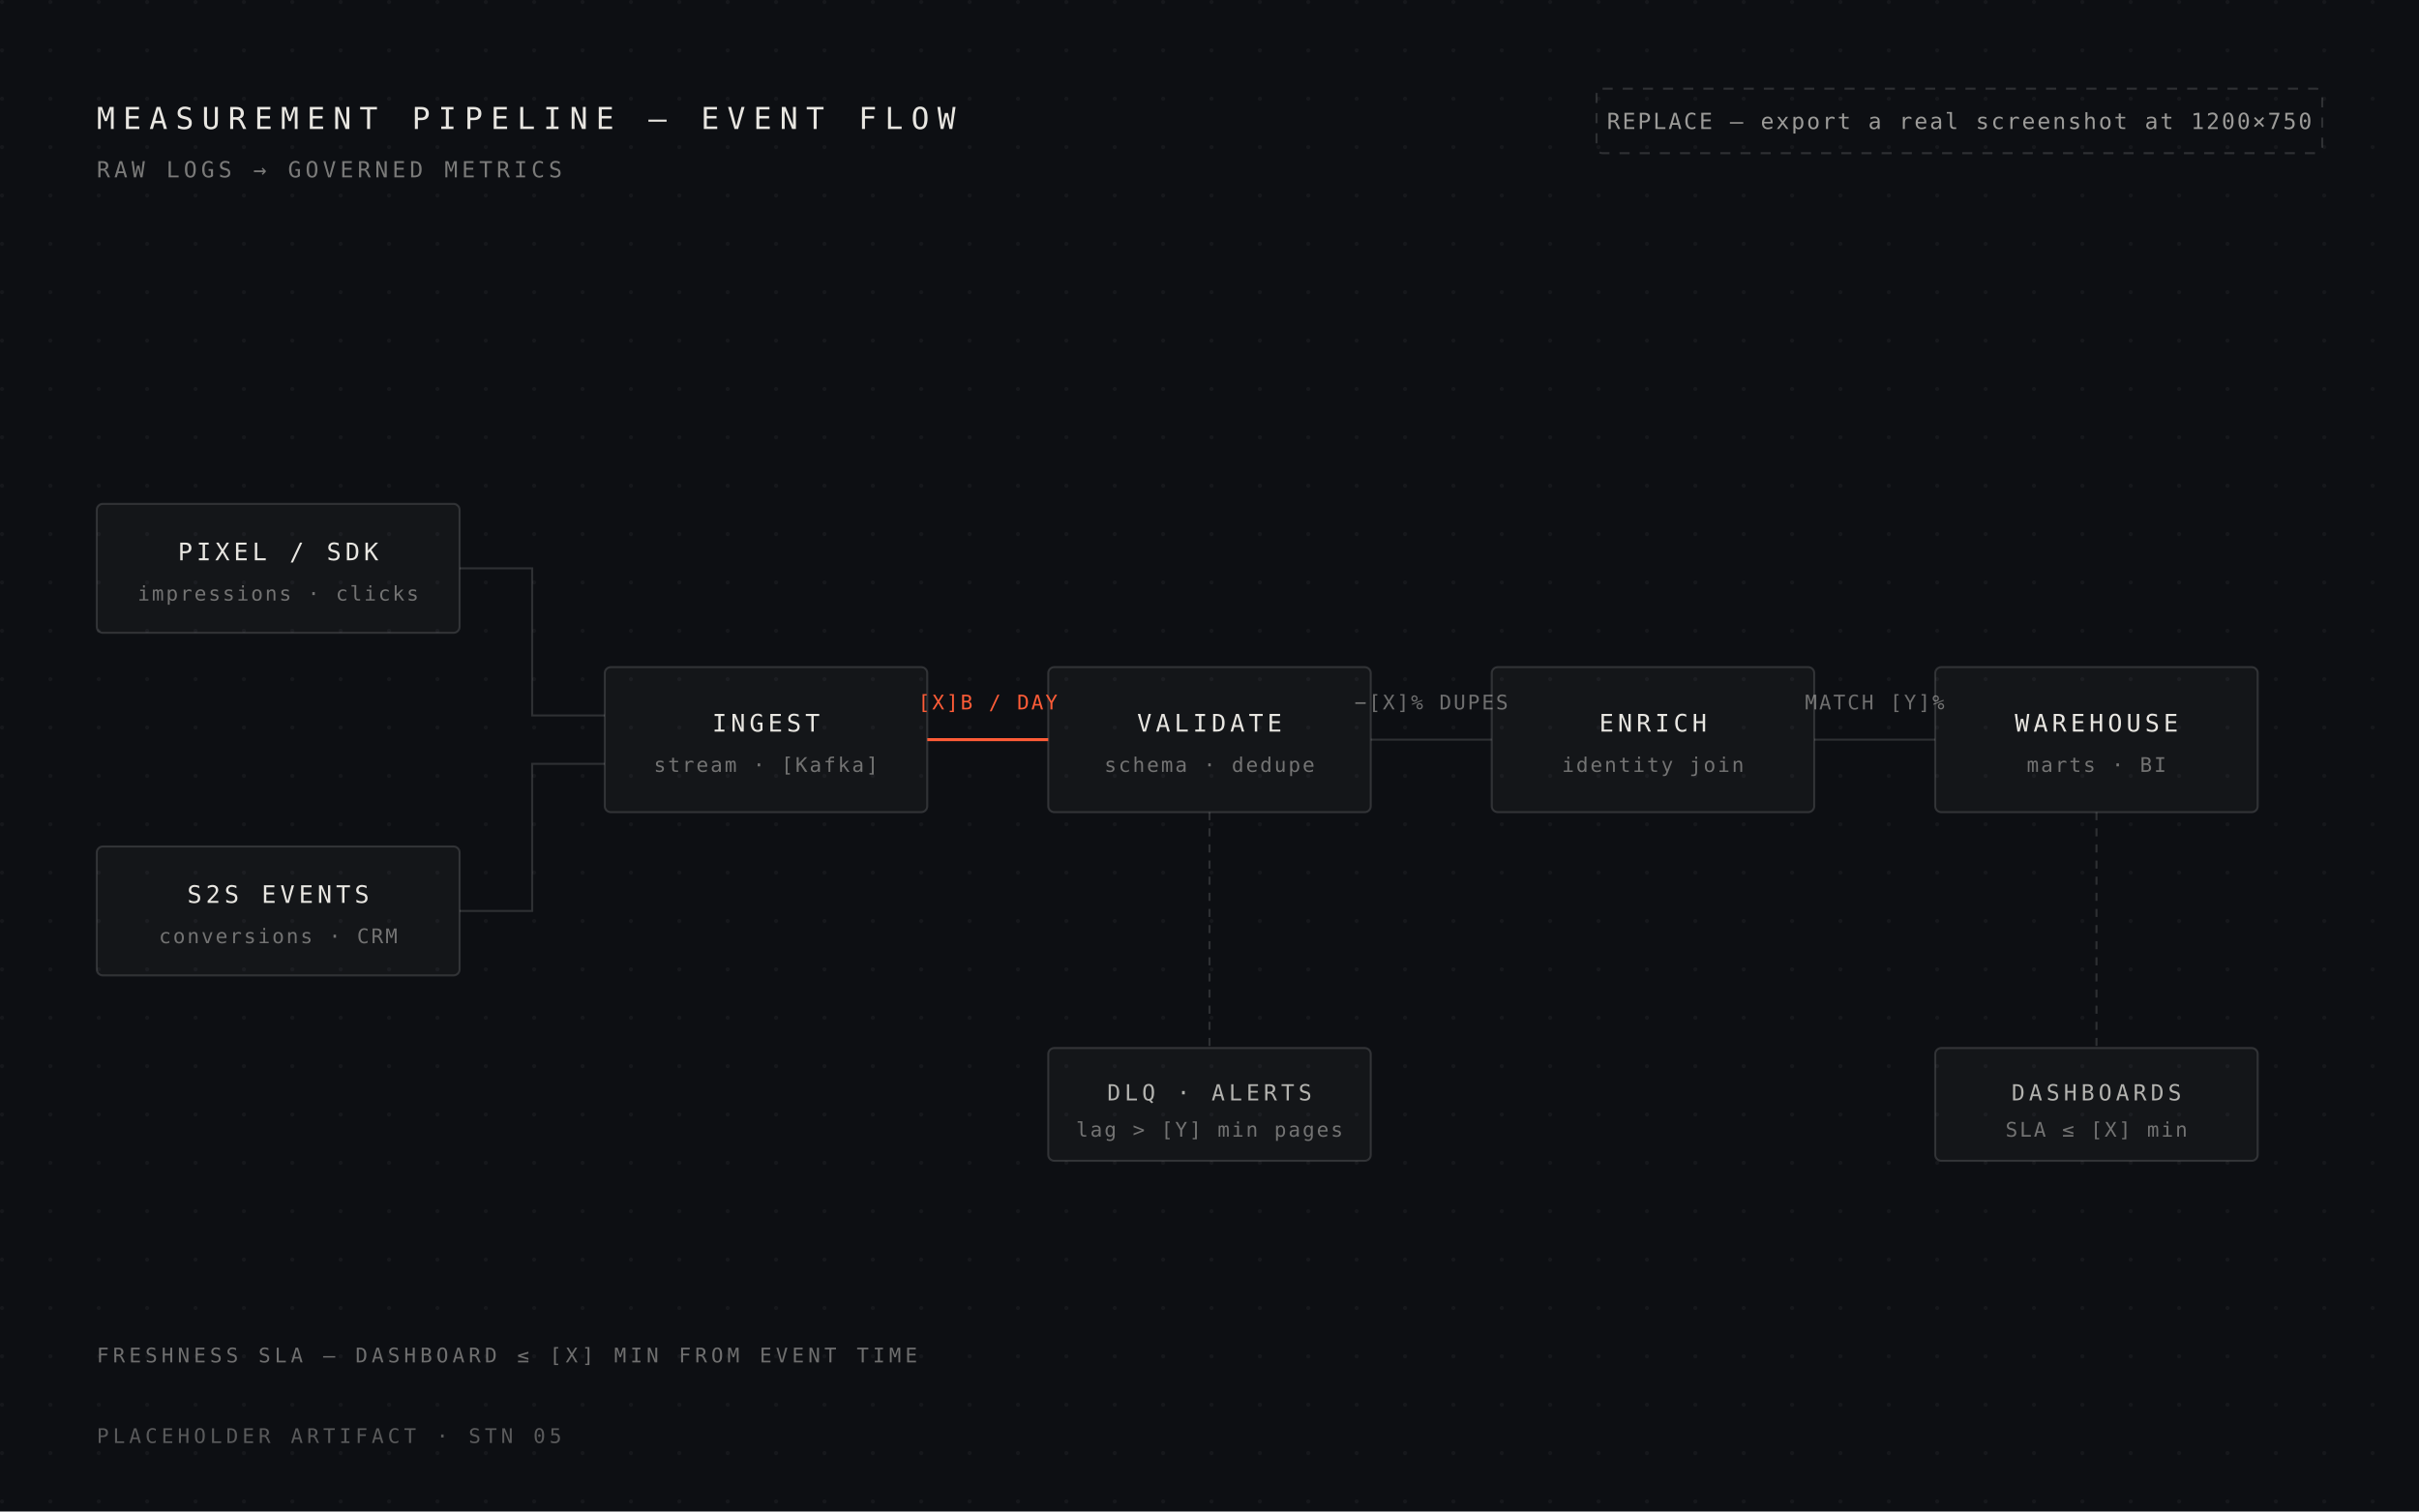
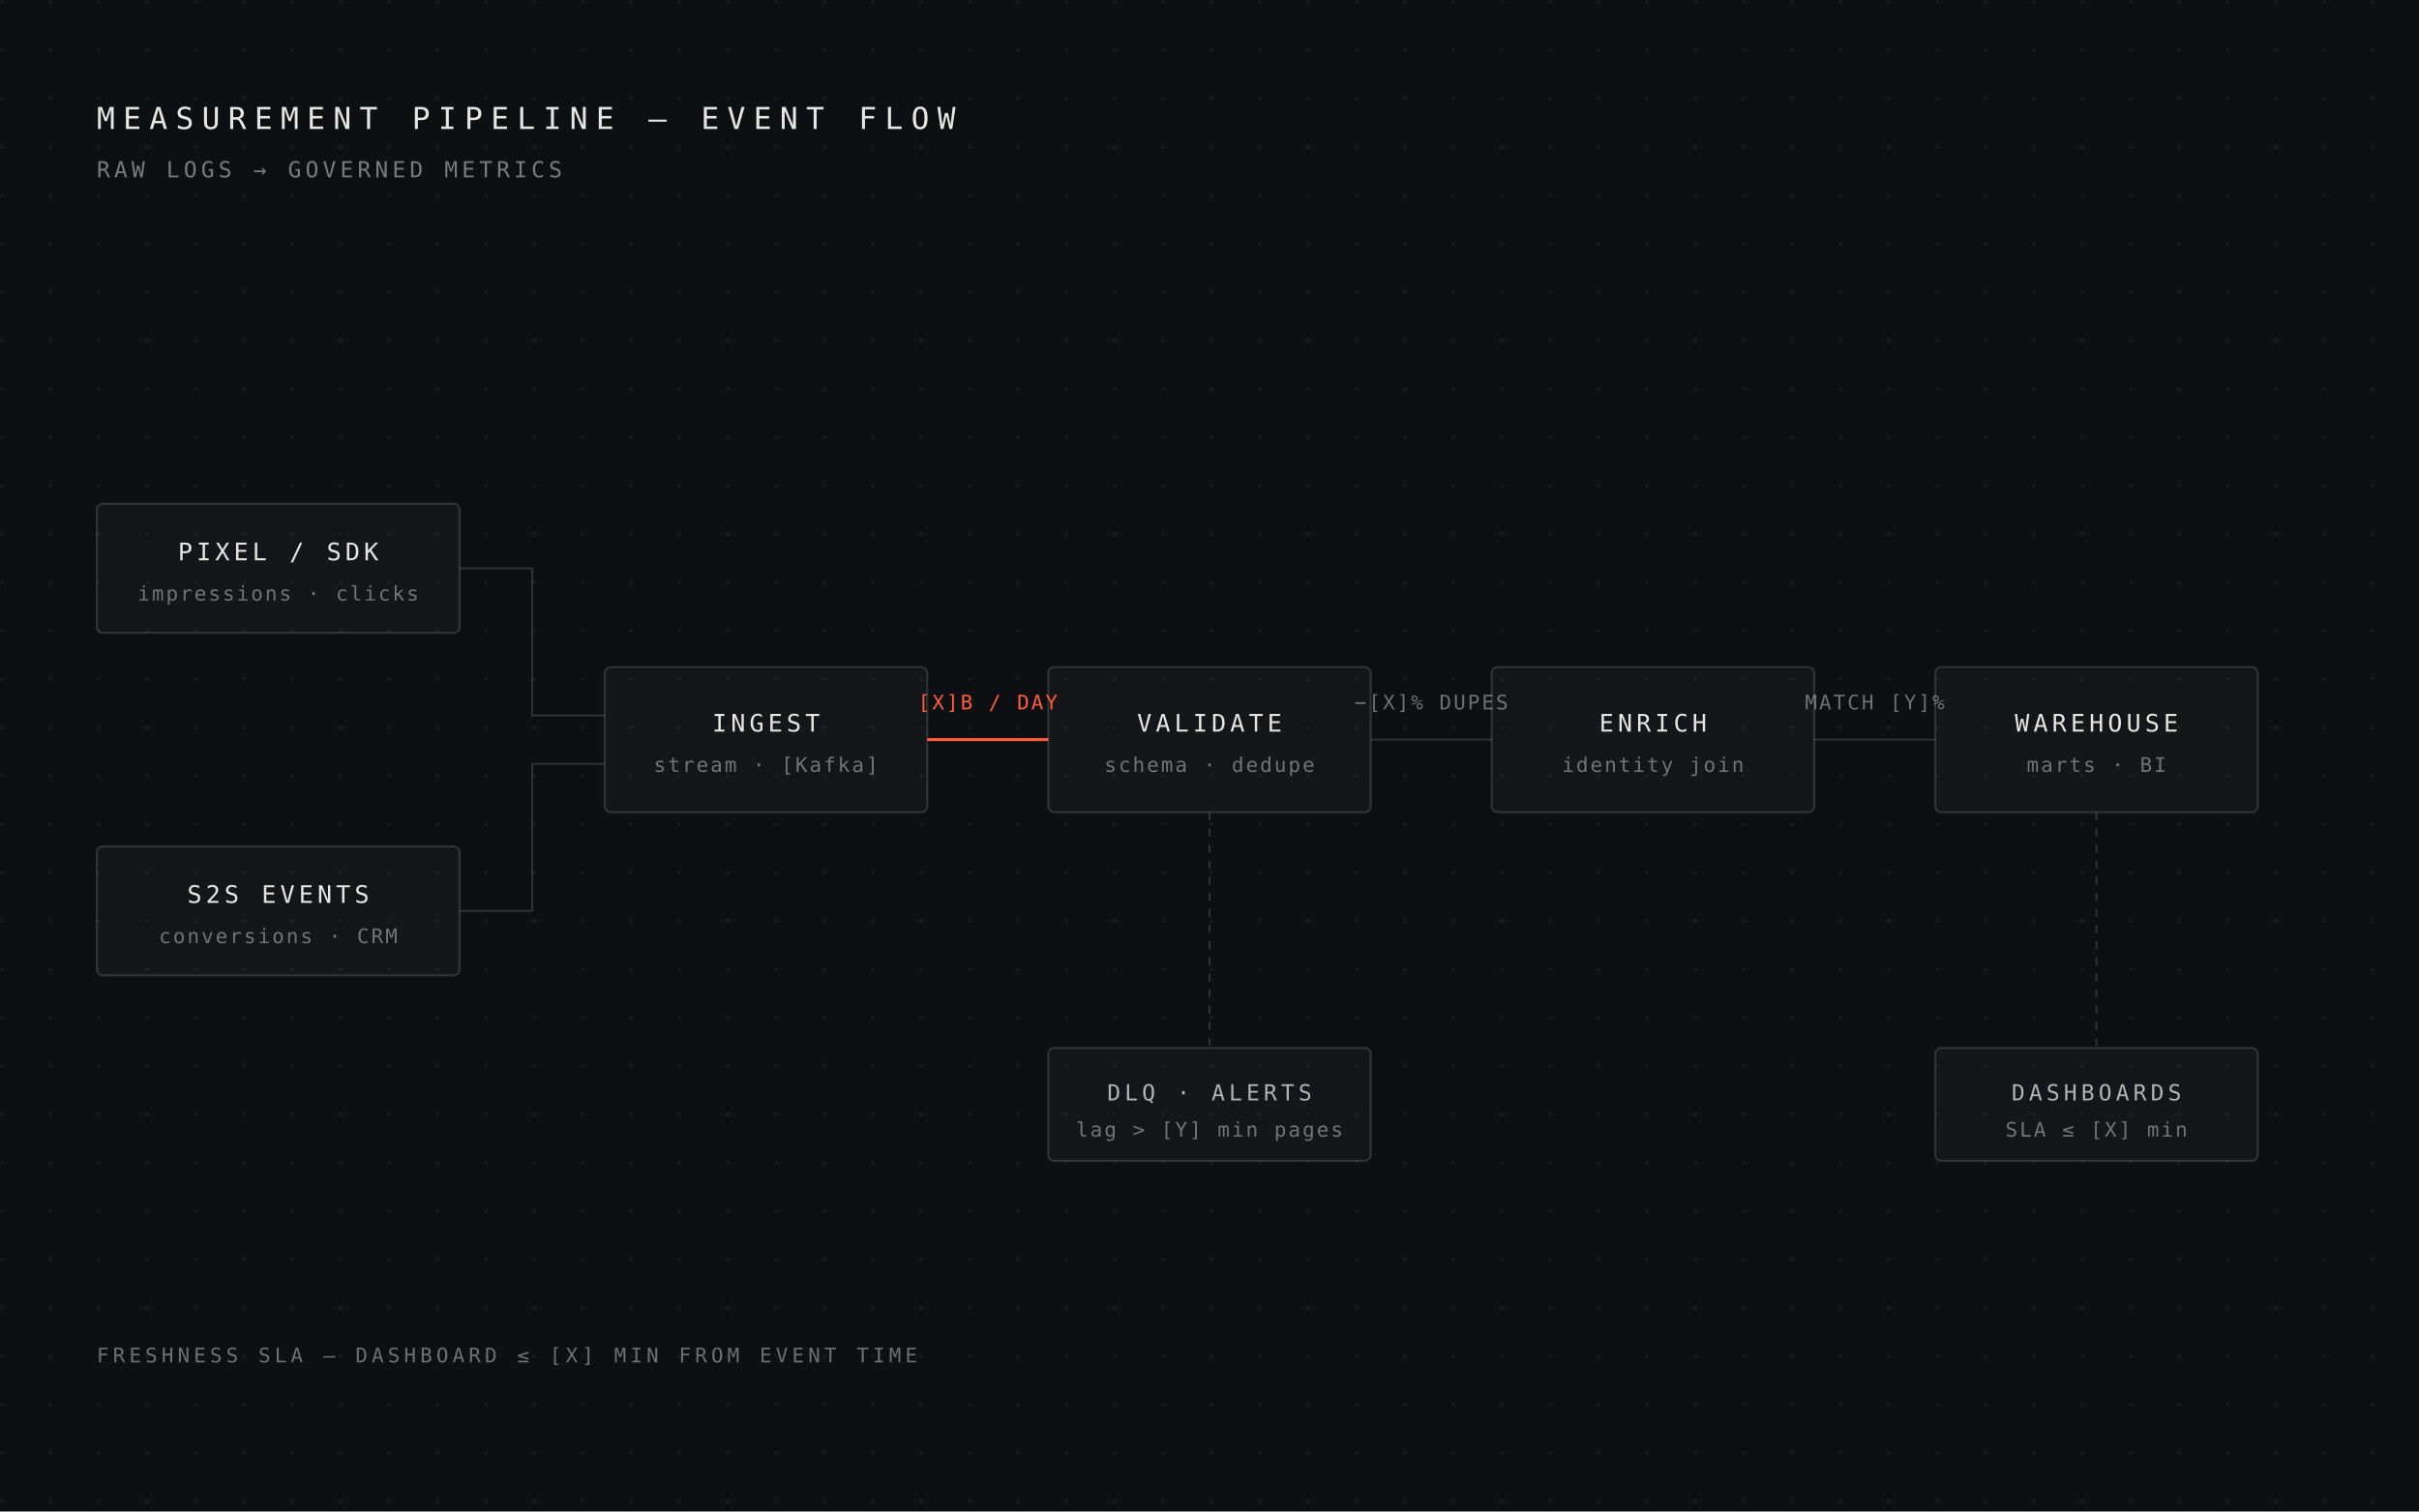
<svg xmlns="http://www.w3.org/2000/svg" width="1200" height="750" viewBox="0 0 1200 750" font-family="ui-monospace, 'SF Mono', Menlo, Consolas, monospace">
  <defs>
    <pattern id="dots" width="24" height="24" patternUnits="userSpaceOnUse">
      <circle cx="1" cy="1" r="1" fill="rgba(255,255,255,0.04)" />
    </pattern>
  </defs>
  <rect width="1200" height="750" fill="#0d0f13" />
  <rect width="1200" height="750" fill="url(#dots)" />
  <text x="48" y="64" fill="#e8e6e1" font-size="15" letter-spacing="4">MEASUREMENT PIPELINE — EVENT FLOW</text>
  <text x="48" y="88" fill="#e8e6e1" fill-opacity="0.5" font-size="11" letter-spacing="2">RAW LOGS → GOVERNED METRICS</text>
-   <rect x="792" y="44" width="360" height="32" fill="none" stroke="rgba(255,255,255,0.14)" stroke-dasharray="5 5" rx="3" />
-   <text x="972" y="64" fill="#e8e6e1" fill-opacity="0.65" font-size="11" text-anchor="middle" letter-spacing="1">REPLACE — export a real screenshot at 1200×750</text>
  <g fill="rgba(255,255,255,0.03)" stroke="rgba(255,255,255,0.14)">
    <rect x="48" y="250" width="180" height="64" rx="3" />
    <rect x="48" y="420" width="180" height="64" rx="3" />
  </g>
  <g fill="#e8e6e1" font-size="12" letter-spacing="2" text-anchor="middle">
    <text x="138" y="278">PIXEL / SDK</text>
    <text x="138" y="448">S2S EVENTS</text>
  </g>
  <g fill="#e8e6e1" fill-opacity="0.45" font-size="10" letter-spacing="1" text-anchor="middle">
    <text x="138" y="298">impressions · clicks</text>
    <text x="138" y="468">conversions · CRM</text>
  </g>
  <polyline points="228,282 264,282 264,355 300,355" fill="none" stroke="rgba(255,255,255,0.14)" />
  <polyline points="228,452 264,452 264,379 300,379" fill="none" stroke="rgba(255,255,255,0.14)" />
  <g fill="rgba(255,255,255,0.03)" stroke="rgba(255,255,255,0.14)">
    <rect x="300" y="331" width="160" height="72" rx="3" />
    <rect x="520" y="331" width="160" height="72" rx="3" />
    <rect x="740" y="331" width="160" height="72" rx="3" />
    <rect x="960" y="331" width="160" height="72" rx="3" />
  </g>
  <g fill="#e8e6e1" font-size="12" letter-spacing="2" text-anchor="middle">
    <text x="380" y="363">INGEST</text>
    <text x="600" y="363">VALIDATE</text>
    <text x="820" y="363">ENRICH</text>
    <text x="1040" y="363">WAREHOUSE</text>
  </g>
  <g fill="#e8e6e1" fill-opacity="0.45" font-size="10" letter-spacing="1" text-anchor="middle">
    <text x="380" y="383">stream · [Kafka]</text>
    <text x="600" y="383">schema · dedupe</text>
    <text x="820" y="383">identity join</text>
    <text x="1040" y="383">marts · BI</text>
  </g>
  <line x1="460" y1="367" x2="520" y2="367" stroke="#ff5c37" stroke-width="1.5" />
  <text x="490" y="352" fill="#ff5c37" font-size="10" letter-spacing="1" text-anchor="middle">[X]B / DAY</text>
  <line x1="680" y1="367" x2="740" y2="367" stroke="rgba(255,255,255,0.14)" />
  <text x="710" y="352" fill="#e8e6e1" fill-opacity="0.45" font-size="10" letter-spacing="1" text-anchor="middle">−[X]% DUPES</text>
  <line x1="900" y1="367" x2="960" y2="367" stroke="rgba(255,255,255,0.14)" />
  <text x="930" y="352" fill="#e8e6e1" fill-opacity="0.45" font-size="10" letter-spacing="1" text-anchor="middle">MATCH [Y]%</text>
  <line x1="600" y1="403" x2="600" y2="520" stroke="rgba(255,255,255,0.14)" stroke-dasharray="4 4" />
  <line x1="1040" y1="403" x2="1040" y2="520" stroke="rgba(255,255,255,0.14)" stroke-dasharray="4 4" />
  <g fill="rgba(255,255,255,0.03)" stroke="rgba(255,255,255,0.14)">
    <rect x="520" y="520" width="160" height="56" rx="3" />
    <rect x="960" y="520" width="160" height="56" rx="3" />
  </g>
  <g fill="#e8e6e1" fill-opacity="0.75" font-size="11" letter-spacing="2" text-anchor="middle">
    <text x="600" y="546">DLQ · ALERTS</text>
    <text x="1040" y="546">DASHBOARDS</text>
  </g>
  <g fill="#e8e6e1" fill-opacity="0.45" font-size="10" letter-spacing="1" text-anchor="middle">
    <text x="600" y="564">lag &gt; [Y] min pages</text>
    <text x="1040" y="564">SLA ≤ [X] min</text>
  </g>
  <text x="48" y="676" fill="#e8e6e1" fill-opacity="0.45" font-size="10" letter-spacing="2">FRESHNESS SLA — DASHBOARD ≤ [X] MIN FROM EVENT TIME</text>
-   <text x="48" y="716" fill="#e8e6e1" fill-opacity="0.35" font-size="10" letter-spacing="2">PLACEHOLDER ARTIFACT · STN 05</text>
</svg>
